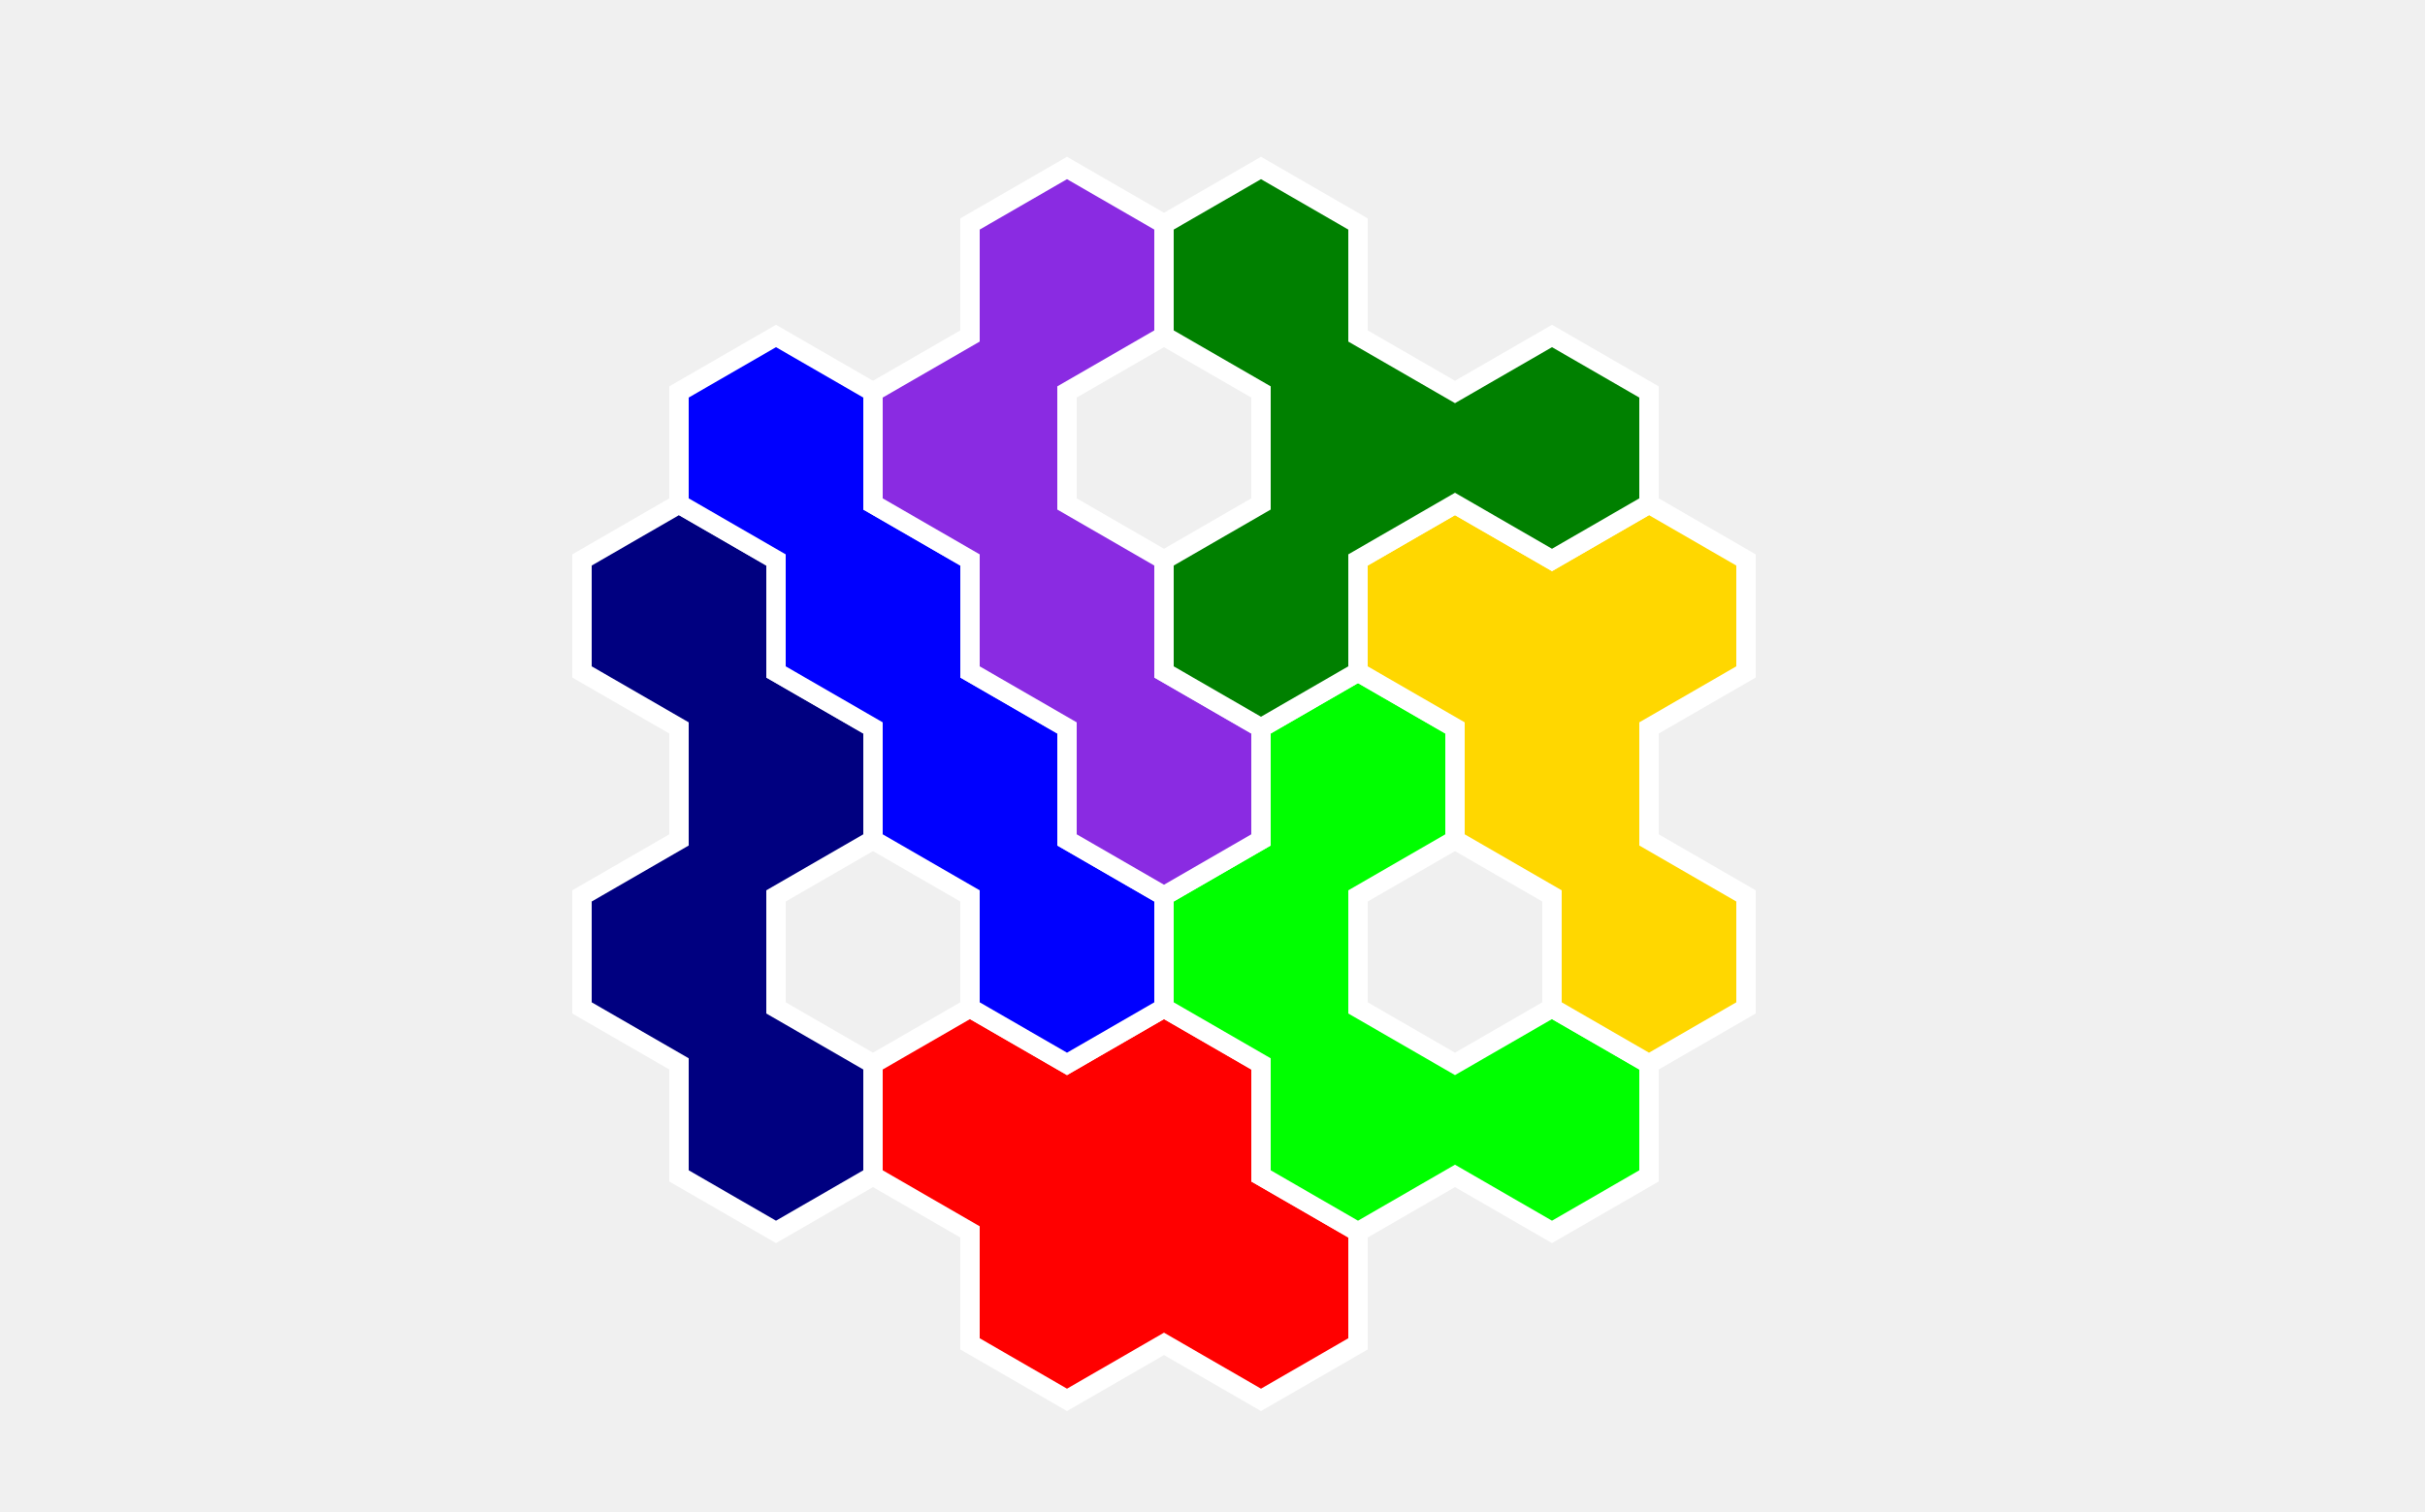
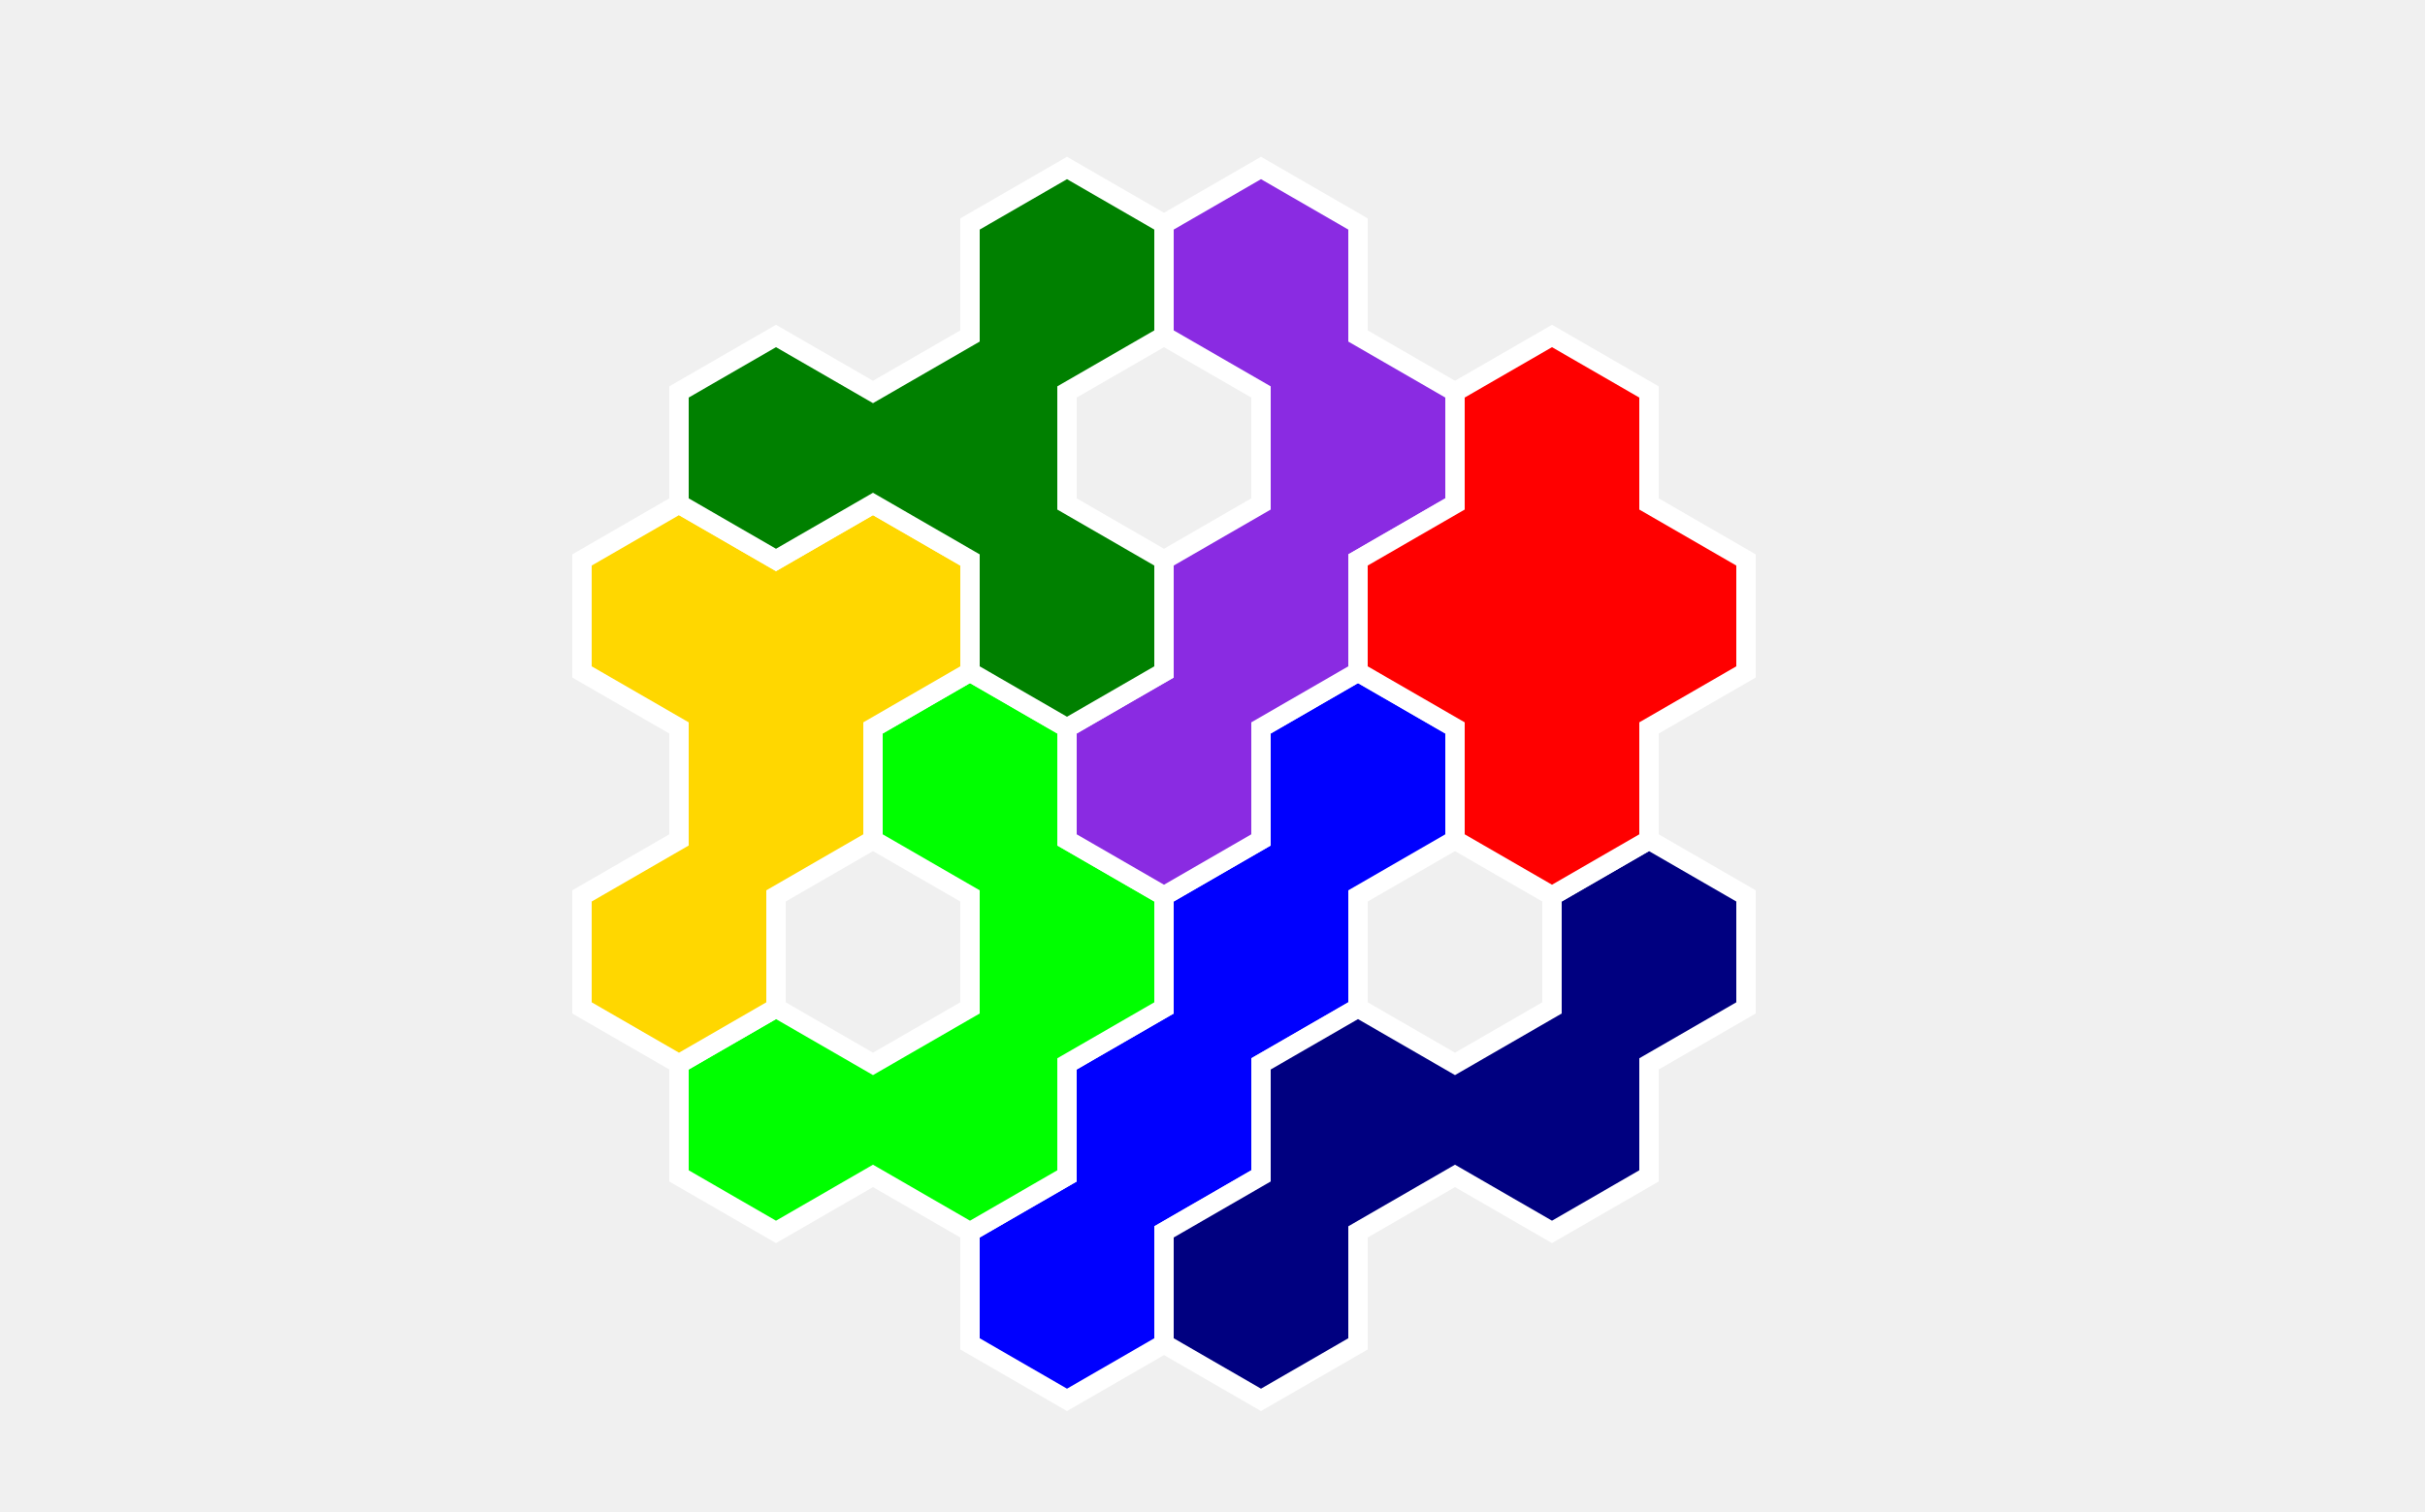
<svg xmlns="http://www.w3.org/2000/svg" width="125.000" height="77.942" viewBox="0 0 125.000 77.942">
  <g>
-     <polygon fill="red" stroke="white" stroke-width="1" points="50.000,63.509 50.000,69.282 55.000,72.169 55.000,72.169 60.000,69.282 65.000,72.169 70.000,69.282 70.000,63.509 65.000,60.622 65.000,54.848 60.000,51.962 55.000,54.848 50.000,51.962 45.000,54.848 45.000,60.622">
- </polygon>
-     <polygon fill="navy" stroke="white" stroke-width="1" points="35.000,54.848 35.000,60.622 40.000,63.509 40.000,63.509 45.000,60.622 45.000,54.848 40.000,51.962 40.000,46.188 45.000,43.301 45.000,37.528 40.000,34.641 40.000,28.868 35.000,25.981 30.000,28.868 30.000,34.641 35.000,37.528 35.000,43.301 30.000,46.188 30.000,51.962">
- </polygon>
-     <polygon fill="lime" stroke="white" stroke-width="1" points="65.000,54.848 65.000,60.622 70.000,63.509 70.000,63.509 75.000,60.622 80.000,63.509 85.000,60.622 85.000,54.848 80.000,51.962 75.000,54.848 70.000,51.962 70.000,46.188 75.000,43.301 75.000,37.528 70.000,34.641 65.000,37.528 65.000,43.301 60.000,46.188 60.000,51.962">
- </polygon>
-     <polygon fill="blue" stroke="white" stroke-width="1" points="50.000,46.188 50.000,51.962 55.000,54.848 55.000,54.848 60.000,51.962 60.000,46.188 55.000,43.301 55.000,37.528 50.000,34.641 50.000,28.868 45.000,25.981 45.000,20.207 40.000,17.321 35.000,20.207 35.000,25.981 40.000,28.868 40.000,34.641 45.000,37.528 45.000,43.301">
- </polygon>
-     <polygon fill="gold" stroke="white" stroke-width="1" points="80.000,46.188 80.000,51.962 85.000,54.848 85.000,54.848 90.000,51.962 90.000,46.188 85.000,43.301 85.000,37.528 90.000,34.641 90.000,28.868 85.000,25.981 80.000,28.868 75.000,25.981 70.000,28.868 70.000,34.641 75.000,37.528 75.000,43.301">
- </polygon>
-     <polygon fill="blueviolet" stroke="white" stroke-width="1" points="55.000,37.528 55.000,43.301 60.000,46.188 60.000,46.188 65.000,43.301 65.000,37.528 60.000,34.641 60.000,28.868 55.000,25.981 55.000,20.207 60.000,17.321 60.000,11.547 55.000,8.660 50.000,11.547 50.000,17.321 45.000,20.207 45.000,25.981 50.000,28.868 50.000,34.641">
- </polygon>
-     <polygon fill="green" stroke="white" stroke-width="1" points="60.000,28.868 60.000,34.641 65.000,37.528 65.000,37.528 70.000,34.641 70.000,28.868 75.000,25.981 80.000,28.868 85.000,25.981 85.000,20.207 80.000,17.321 75.000,20.207 70.000,17.321 70.000,11.547 65.000,8.660 60.000,11.547 60.000,17.321 65.000,20.207 65.000,25.981">
- </polygon>
+     <path fill="blue" stroke="white" stroke-width="1" d="M 50.000,63.509 L 50.000,69.282 L 55.000,72.169 L 60.000,69.282 L 60.000,63.509 L 65.000,60.622 L 65.000,54.848 L 70.000,51.962 L 70.000,46.188 L 75.000,43.301 L 75.000,37.528 L 70.000,34.641 L 65.000,37.528 L 65.000,43.301 L 60.000,46.188 L 60.000,51.962 L 55.000,54.848 L 55.000,60.622 Z">
+ </path>
+     <path fill="navy" stroke="white" stroke-width="1" d="M 60.000,63.509 L 60.000,69.282 L 65.000,72.169 L 70.000,69.282 L 70.000,63.509 L 75.000,60.622 L 80.000,63.509 L 85.000,60.622 L 85.000,54.848 L 90.000,51.962 L 90.000,46.188 L 85.000,43.301 L 80.000,46.188 L 80.000,51.962 L 75.000,54.848 L 70.000,51.962 L 65.000,54.848 L 65.000,60.622 Z">
+ </path>
+     <path fill="lime" stroke="white" stroke-width="1" d="M 35.000,54.848 L 35.000,60.622 L 40.000,63.509 L 45.000,60.622 L 50.000,63.509 L 55.000,60.622 L 55.000,54.848 L 60.000,51.962 L 60.000,46.188 L 55.000,43.301 L 55.000,37.528 L 50.000,34.641 L 45.000,37.528 L 45.000,43.301 L 50.000,46.188 L 50.000,51.962 L 45.000,54.848 L 40.000,51.962 Z">
+ </path>
+     <path fill="gold" stroke="white" stroke-width="1" d="M 30.000,28.868 L 30.000,34.641 L 35.000,37.528 L 35.000,43.301 L 30.000,46.188 L 30.000,51.962 L 35.000,54.848 L 40.000,51.962 L 40.000,46.188 L 45.000,43.301 L 45.000,37.528 L 50.000,34.641 L 50.000,28.868 L 45.000,25.981 L 40.000,28.868 L 35.000,25.981 Z">
+ </path>
+     <path fill="blueviolet" stroke="white" stroke-width="1" d="M 55.000,37.528 L 55.000,43.301 L 60.000,46.188 L 65.000,43.301 L 65.000,37.528 L 70.000,34.641 L 70.000,28.868 L 75.000,25.981 L 75.000,20.207 L 70.000,17.321 L 70.000,11.547 L 65.000,8.660 L 60.000,11.547 L 60.000,17.321 L 65.000,20.207 L 65.000,25.981 L 60.000,28.868 L 60.000,34.641 Z">
+ </path>
+     <path fill="red" stroke="white" stroke-width="1" d="M 70.000,28.868 L 70.000,34.641 L 75.000,37.528 L 75.000,43.301 L 80.000,46.188 L 85.000,43.301 L 85.000,37.528 L 90.000,34.641 L 90.000,28.868 L 85.000,25.981 L 85.000,20.207 L 80.000,17.321 L 75.000,20.207 L 75.000,25.981 Z">
+ </path>
+     <path fill="green" stroke="white" stroke-width="1" d="M 35.000,20.207 L 35.000,25.981 L 40.000,28.868 L 45.000,25.981 L 50.000,28.868 L 50.000,34.641 L 55.000,37.528 L 60.000,34.641 L 60.000,28.868 L 55.000,25.981 L 55.000,20.207 L 60.000,17.321 L 60.000,11.547 L 55.000,8.660 L 50.000,11.547 L 50.000,17.321 L 45.000,20.207 L 40.000,17.321 Z">
+ </path>
  </g>
</svg>
